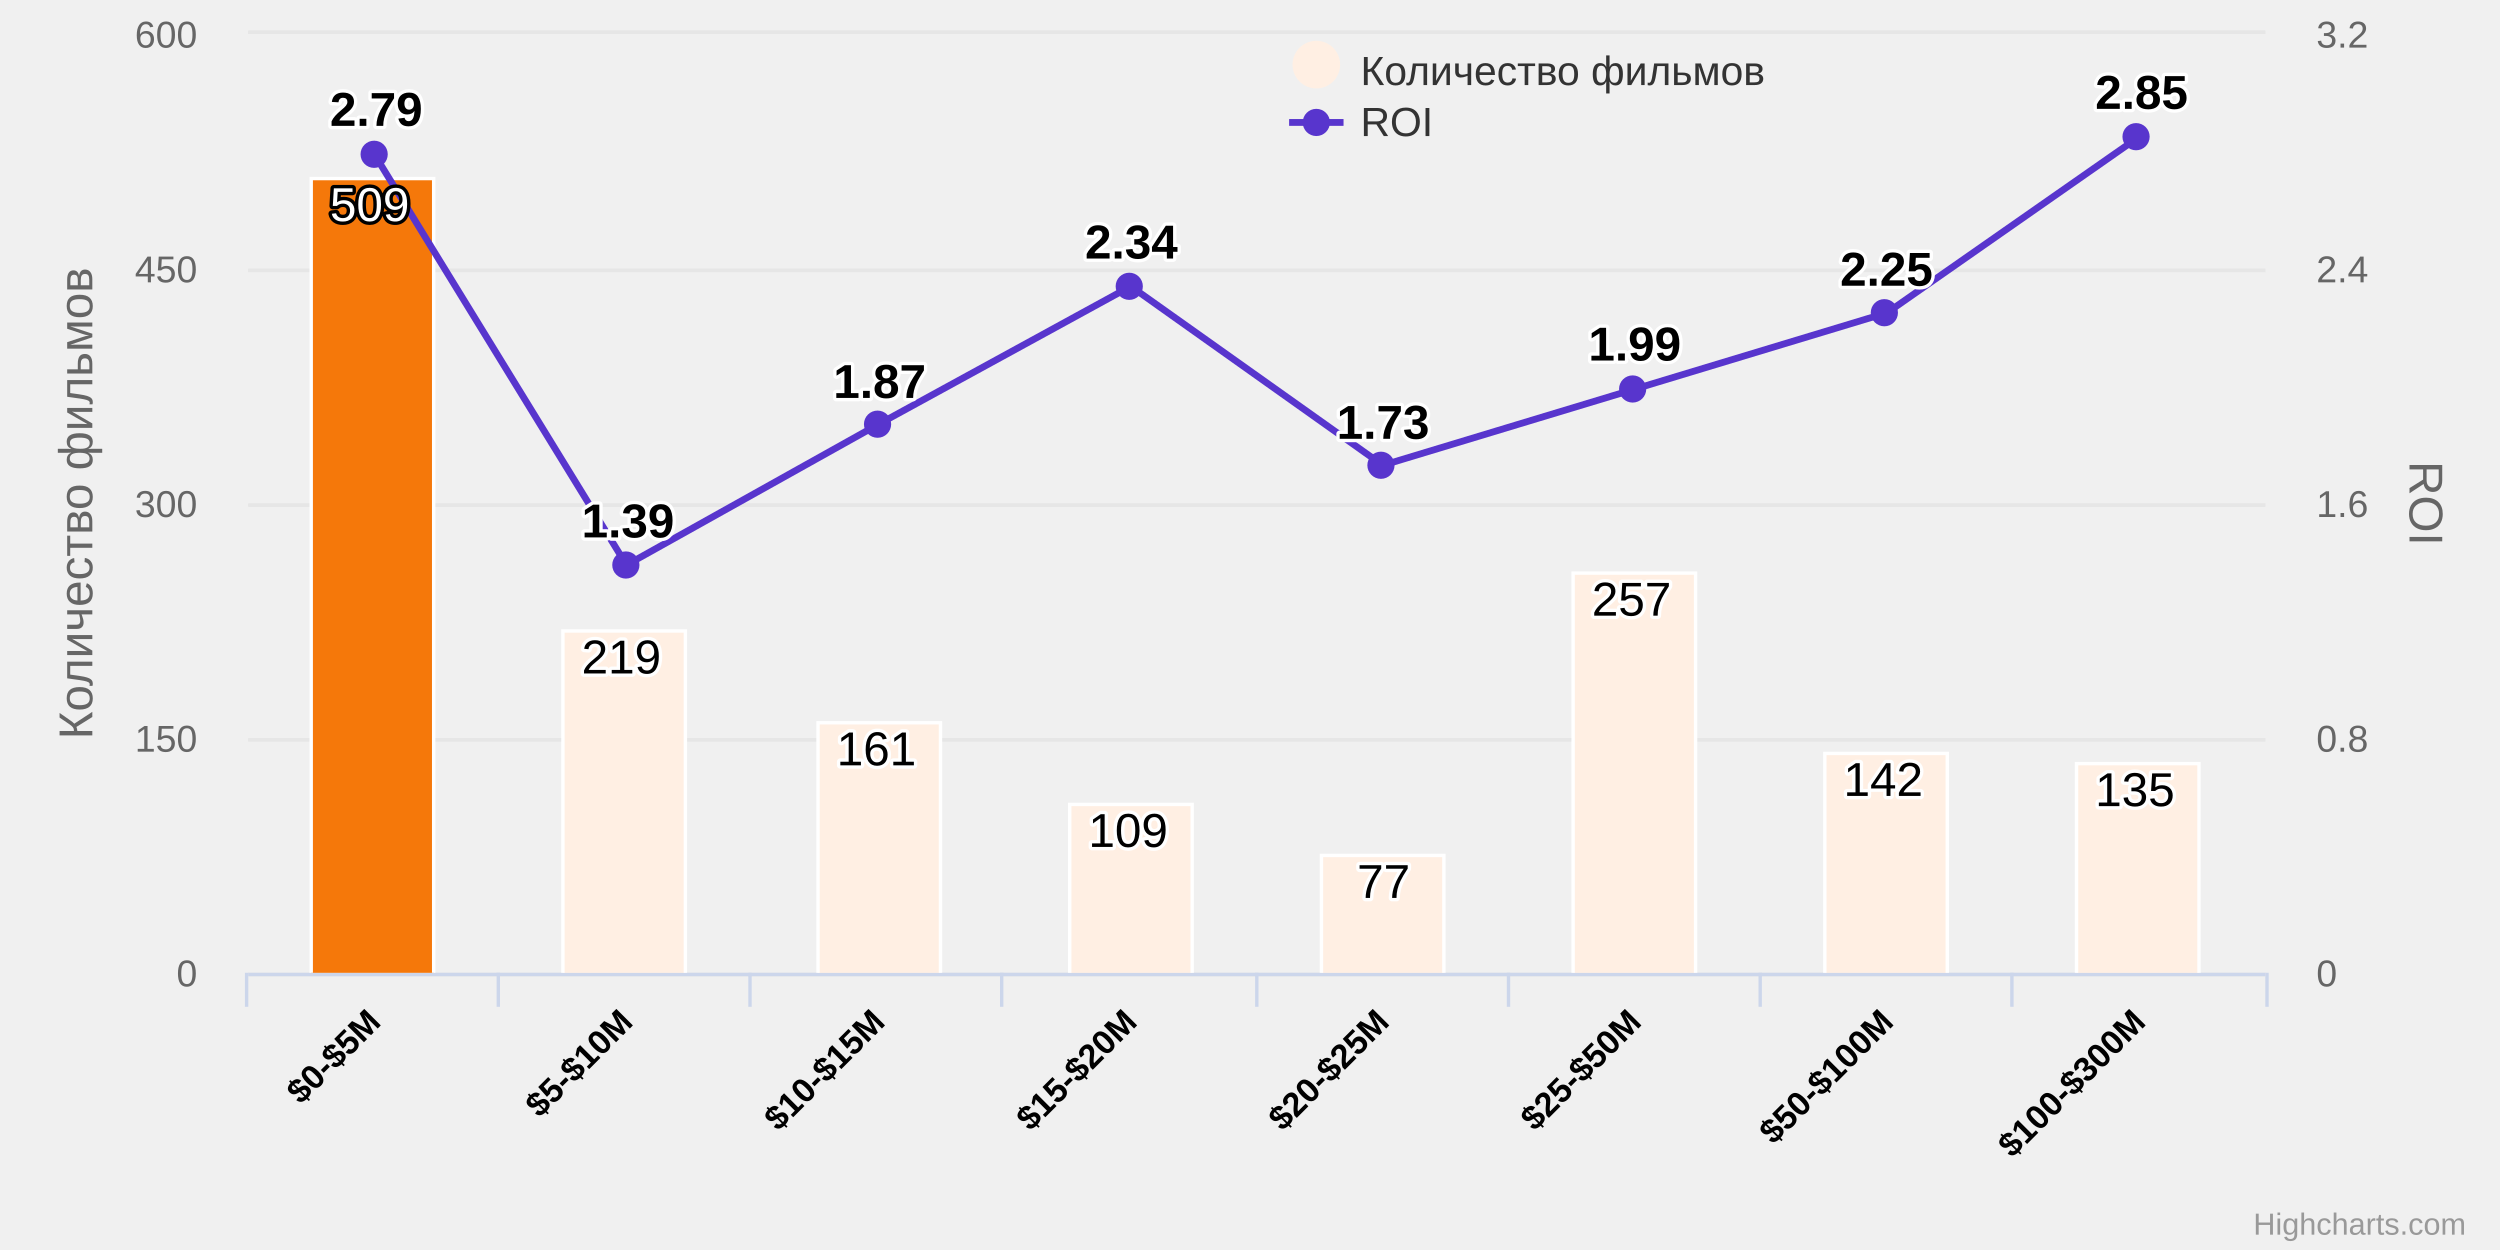
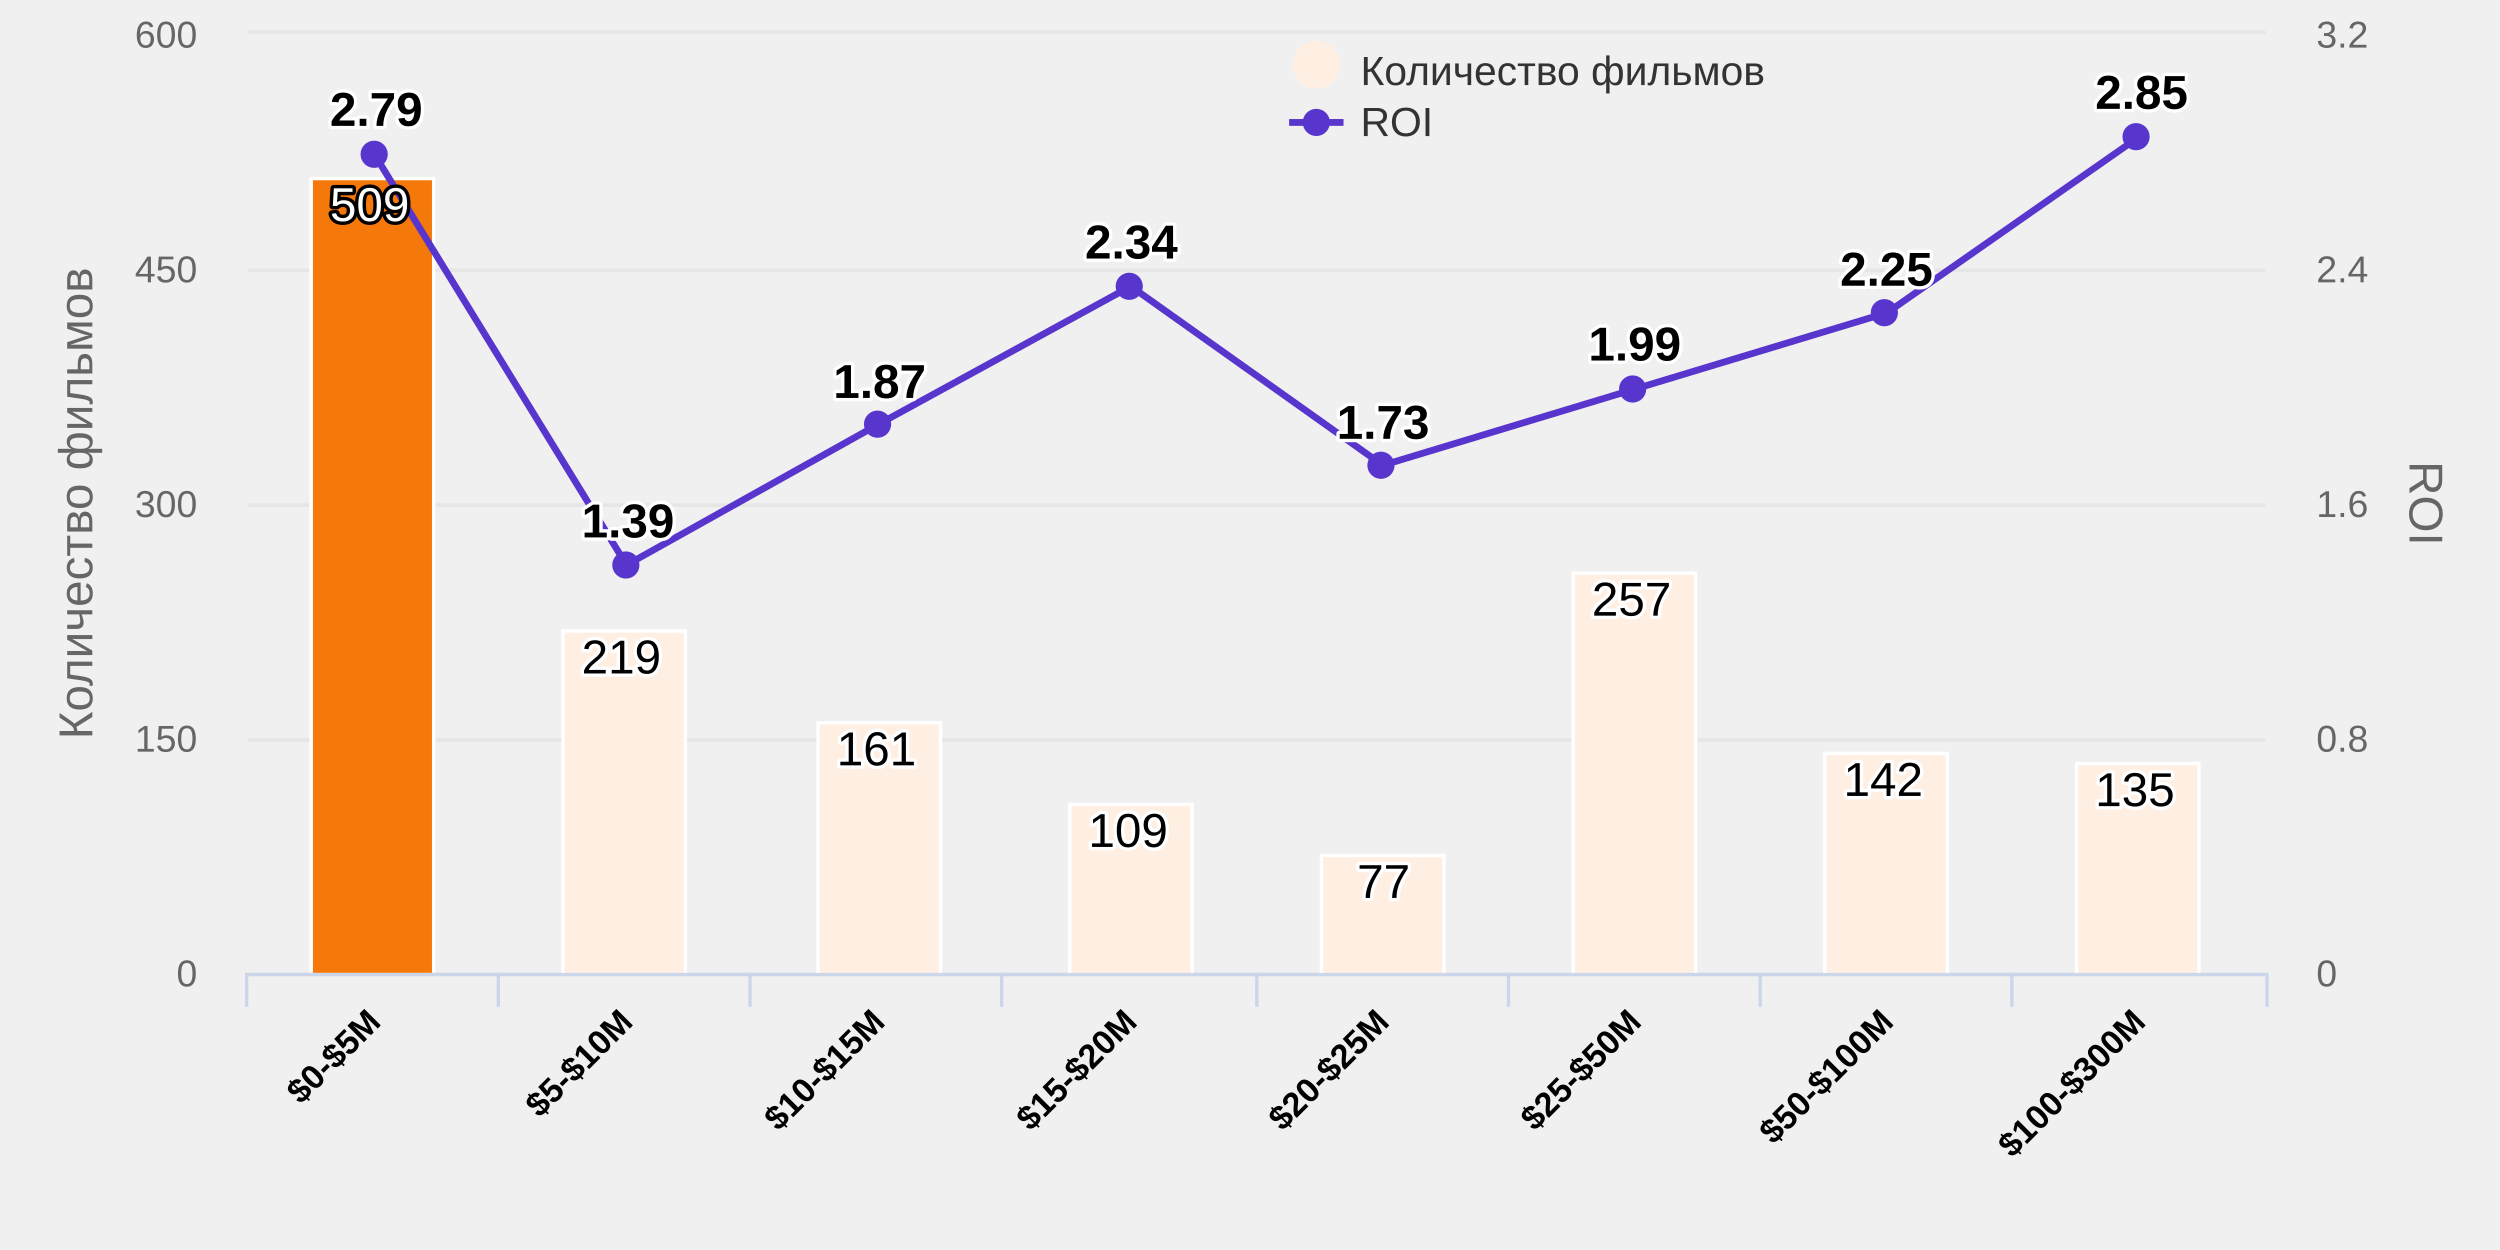
<svg xmlns="http://www.w3.org/2000/svg" version="1.1" class="highcharts-root" style="font-family:&quot;Lucida Grande&quot;, &quot;Lucida Sans Unicode&quot;, Arial, Helvetica, sans-serif;font-size:12px;" width="735" height="367.5" viewBox="0 0 735 367.5">
  <defs>
    <clipPath id="highcharts-yuoqwyi-15">
      <rect x="0" y="0" width="593" height="276" fill="none" />
    </clipPath>
    <clipPath id="highcharts-yuoqwyi-16">
      <rect x="0" y="-10" width="355" height="214.5" fill="none" />
    </clipPath>
    <clipPath id="highcharts-yuoqwyi-17">
      <rect x="0" y="0" width="256" height="112" fill="none" />
    </clipPath>
  </defs>
  <rect fill="transparent" class="highcharts-background" x="0" y="0" width="735" height="367.5" rx="0" ry="0" />
  <rect fill="none" class="highcharts-plot-background" x="73" y="10" width="593" height="276" />
  <rect fill="none" class="highcharts-plot-border" data-z-index="1" x="73" y="10" width="593" height="276" />
  <g class="highcharts-grid highcharts-xaxis-grid " data-z-index="1">
    <path fill="none" data-z-index="1" class="highcharts-grid-line" d="M 146.5 10 L 146.5 286" opacity="1" />
    <path fill="none" data-z-index="1" class="highcharts-grid-line" d="M 220.5 10 L 220.5 286" opacity="1" />
    <path fill="none" data-z-index="1" class="highcharts-grid-line" d="M 294.5 10 L 294.5 286" opacity="1" />
    <path fill="none" data-z-index="1" class="highcharts-grid-line" d="M 369.5 10 L 369.5 286" opacity="1" />
    <path fill="none" data-z-index="1" class="highcharts-grid-line" d="M 443.5 10 L 443.5 286" opacity="1" />
    <path fill="none" data-z-index="1" class="highcharts-grid-line" d="M 517.5 10 L 517.5 286" opacity="1" />
    <path fill="none" data-z-index="1" class="highcharts-grid-line" d="M 591.5 10 L 591.5 286" opacity="1" />
    <path fill="none" data-z-index="1" class="highcharts-grid-line" d="M 665.5 10 L 665.5 286" opacity="1" />
    <path fill="none" data-z-index="1" class="highcharts-grid-line" d="M 72.5 10 L 72.5 286" opacity="1" />
  </g>
  <g class="highcharts-grid highcharts-yaxis-grid " data-z-index="1">
    <path fill="none" stroke="#e6e6e6" stroke-width="1" data-z-index="1" class="highcharts-grid-line" d="M 73 286.5 L 666 286.5" opacity="1" />
    <path fill="none" stroke="#e6e6e6" stroke-width="1" data-z-index="1" class="highcharts-grid-line" d="M 73 9.5 L 666 9.5" opacity="1" />
    <path fill="none" stroke="#e6e6e6" stroke-width="1" data-z-index="1" opacity="1" class="highcharts-grid-line" d="M 73 217.5 L 666 217.5" />
    <path fill="none" stroke="#e6e6e6" stroke-width="1" data-z-index="1" opacity="1" class="highcharts-grid-line" d="M 73 148.5 L 666 148.5" />
    <path fill="none" stroke="#e6e6e6" stroke-width="1" data-z-index="1" opacity="1" class="highcharts-grid-line" d="M 73 79.5 L 666 79.5" />
  </g>
  <g class="highcharts-grid highcharts-yaxis-grid " data-z-index="1">
    <path fill="none" stroke="#e6e6e6" stroke-width="1" data-z-index="1" class="highcharts-grid-line" d="M 73 286.5 L 666 286.5" opacity="1" />
    <path fill="none" stroke="#e6e6e6" stroke-width="1" data-z-index="1" opacity="1" class="highcharts-grid-line" d="M 73 79.5 L 666 79.5" />
    <path fill="none" stroke="#e6e6e6" stroke-width="1" data-z-index="1" opacity="1" class="highcharts-grid-line" d="M 73 217.5 L 666 217.5" />
    <path fill="none" stroke="#e6e6e6" stroke-width="1" data-z-index="1" opacity="1" class="highcharts-grid-line" d="M 73 148.5 L 666 148.5" />
    <path fill="none" stroke="#e6e6e6" stroke-width="1" data-z-index="1" opacity="1" class="highcharts-grid-line" d="M 73 9.5 L 666 9.5" />
  </g>
  <g class="highcharts-axis highcharts-xaxis " data-z-index="2">
    <path fill="none" class="highcharts-tick" stroke="#ccd6eb" stroke-width="1" d="M 146.5 286 L 146.5 296" opacity="1" />
    <path fill="none" class="highcharts-tick" stroke="#ccd6eb" stroke-width="1" d="M 220.5 286 L 220.5 296" opacity="1" />
    <path fill="none" class="highcharts-tick" stroke="#ccd6eb" stroke-width="1" d="M 294.5 286 L 294.5 296" opacity="1" />
    <path fill="none" class="highcharts-tick" stroke="#ccd6eb" stroke-width="1" d="M 369.5 286 L 369.5 296" opacity="1" />
    <path fill="none" class="highcharts-tick" stroke="#ccd6eb" stroke-width="1" d="M 443.5 286 L 443.5 296" opacity="1" />
    <path fill="none" class="highcharts-tick" stroke="#ccd6eb" stroke-width="1" d="M 517.5 286 L 517.5 296" opacity="1" />
    <path fill="none" class="highcharts-tick" stroke="#ccd6eb" stroke-width="1" d="M 591.5 286 L 591.5 296" opacity="1" />
    <path fill="none" class="highcharts-tick" stroke="#ccd6eb" stroke-width="1" d="M 666.5 286 L 666.5 296" opacity="1" />
    <path fill="none" class="highcharts-tick" stroke="#ccd6eb" stroke-width="1" d="M 72.5 286 L 72.5 296" opacity="1" />
    <path fill="none" class="highcharts-axis-line" stroke="#ccd6eb" stroke-width="1" data-z-index="7" d="M 73 286.5 L 666 286.5" />
  </g>
  <g class="highcharts-axis highcharts-yaxis " data-z-index="2">
    <text x="27.141" data-z-index="7" text-anchor="middle" transform="translate(0,0) rotate(270 27.14062 148)" class="highcharts-axis-title" style="color:#666666;font-family:'ProximaNova', 'Arial', sans-serif;font-size:14px;font-weight:200;fill:#666666;" y="148">
      <tspan>Количество фильмов</tspan>
    </text>
    <path fill="none" class="highcharts-axis-line" data-z-index="7" d="M 73 10 L 73 286" />
  </g>
  <g class="highcharts-axis highcharts-yaxis " data-z-index="2">
    <text x="708.391" data-z-index="7" text-anchor="middle" transform="translate(0,0) rotate(90 708.3906 148)" class="highcharts-axis-title" style="color:#666666;font-family:'ProximaNova', 'Arial', sans-serif;font-size:14px;font-weight:200;fill:#666666;" y="148">
      <tspan>ROI</tspan>
    </text>
    <path fill="none" class="highcharts-axis-line" data-z-index="7" d="M 666 10 L 666 286" />
  </g>
  <g class="highcharts-series-group" data-z-index="3">
    <g data-z-index="0.1" class="highcharts-series highcharts-series-0 highcharts-column-series  highcharts-tracker" transform="translate(73,10) scale(1 1)" clip-path="url(#highcharts-yuoqwyi-15)">
      <rect x="18.5" y="42.5" width="36" height="234" fill="#f5780a" stroke="#ffffff" stroke-width="1" class="highcharts-point" />
      <rect x="92.5" y="175.5" width="36" height="101" fill="#ffefe3" stroke="#ffffff" stroke-width="1" class="highcharts-point" />
      <rect x="167.5" y="202.5" width="36" height="74" fill="#ffefe3" stroke="#ffffff" stroke-width="1" class="highcharts-point" />
      <rect x="241.5" y="226.5" width="36" height="50" fill="#ffefe3" stroke="#ffffff" stroke-width="1" class="highcharts-point" />
      <rect x="315.5" y="241.5" width="36" height="35" fill="#ffefe3" stroke="#ffffff" stroke-width="1" class="highcharts-point" />
      <rect x="389.5" y="158.5" width="36" height="118" fill="#ffefe3" stroke="#ffffff" stroke-width="1" class="highcharts-point" />
      <rect x="463.5" y="211.5" width="36" height="65" fill="#ffefe3" stroke="#ffffff" stroke-width="1" class="highcharts-point" />
      <rect x="537.5" y="214.5" width="36" height="62" fill="#ffefe3" stroke="#ffffff" stroke-width="1" class="highcharts-point" />
    </g>
    <g data-z-index="0.1" class="highcharts-markers highcharts-series-0 highcharts-column-series " transform="translate(73,10) scale(1 1)" clip-path="none" />
    <g data-z-index="0.1" class="highcharts-series highcharts-series-1 highcharts-line-series " transform="translate(73,10) scale(1 1)" clip-path="url(#highcharts-yuoqwyi-15)">
      <path fill="none" d="M 37.062 35.362 L 111.188 156.113 L 185.312 114.712 L 259.438 74.175 L 333.562 126.787 L 407.688 104.363 L 481.812 81.938 L 555.938 30.188" class="highcharts-graph" data-z-index="1" stroke="#5835cd" stroke-width="2" stroke-linejoin="round" stroke-linecap="round" />
      <path fill="none" d="M 12.062 35.362 L 37.062 35.362 L 111.188 156.113 L 185.312 114.712 L 259.438 74.175 L 333.562 126.787 L 407.688 104.363 L 481.812 81.938 L 555.938 30.188 L 580.938 30.188" stroke-linejoin="round" stroke="rgba(192,192,192,0)" stroke-width="52" visibility="visible" data-z-index="2" class="highcharts-tracker-line" />
    </g>
    <g data-z-index="0.1" class="highcharts-markers highcharts-series-1 highcharts-line-series  highcharts-tracker" transform="translate(73,10) scale(1 1)" clip-path="none">
      <path fill="#5835cd" d="M 41 35.362 A 4 4 0 1 1 41 35.359 Z" class="highcharts-point" />
      <path fill="#5835cd" d="M 115 156.113 A 4 4 0 1 1 115 156.109 Z" class="highcharts-point" />
      <path fill="#5835cd" d="M 189 114.712 A 4 4 0 1 1 189 114.709 Z" class="highcharts-point" />
      <path fill="#5835cd" d="M 263 74.175 A 4 4 0 1 1 263 74.171 Z" class="highcharts-point" />
      <path fill="#5835cd" d="M 337 126.787 A 4 4 0 1 1 337 126.784 Z" class="highcharts-point" />
      <path fill="#5835cd" d="M 411 104.363 A 4 4 0 1 1 411 104.359 Z" class="highcharts-point" />
      <path fill="#5835cd" d="M 485 81.938 A 4 4 0 1 1 485 81.934 Z" class="highcharts-point" />
      <path fill="#5835cd" d="M 559 30.188 A 4 4 0 1 1 559 30.184 Z" class="highcharts-point" />
    </g>
  </g>
  <text x="368" text-anchor="middle" class="highcharts-title" data-z-index="4" style="color:#333333;font-size:18px;fill:#333333;" y="24" />
  <text x="368" text-anchor="middle" class="highcharts-subtitle" data-z-index="4" style="color:#666666;fill:#666666;" y="24" />
  <g data-z-index="6" class="highcharts-data-labels highcharts-series-0 highcharts-column-series  highcharts-tracker" transform="translate(73,10) scale(1 1)" opacity="1" visibility="visible">
    <g class="highcharts-label highcharts-data-label highcharts-data-label-color-undefined " data-z-index="1" transform="translate(19,36)">
      <text x="5" data-z-index="1" style="font-size:14px;font-weight:200;font-family:'ProximaNova', 'Arial', sans-serif;color:#ffffff;fill:#ffffff;" y="19">
        <tspan x="5" y="19" class="highcharts-text-outline" fill="#000000" stroke="#000000" stroke-width="2px" stroke-linejoin="round">509</tspan>
        <tspan x="5" y="19">509</tspan>
      </text>
    </g>
    <g class="highcharts-label highcharts-data-label highcharts-data-label-color-undefined " data-z-index="1" transform="translate(93,169)">
      <text x="5" data-z-index="1" style="font-size:14px;font-weight:200;font-family:'ProximaNova', 'Arial', sans-serif;color:#000000;fill:#000000;" y="19">
        <tspan x="5" y="19" class="highcharts-text-outline" fill="#FFFFFF" stroke="#FFFFFF" stroke-width="2px" stroke-linejoin="round">219</tspan>
        <tspan x="5" y="19">219</tspan>
      </text>
    </g>
    <g class="highcharts-label highcharts-data-label highcharts-data-label-color-undefined " data-z-index="1" transform="translate(168,196)">
      <text x="5" data-z-index="1" style="font-size:14px;font-weight:200;font-family:'ProximaNova', 'Arial', sans-serif;color:#000000;fill:#000000;" y="19">
        <tspan x="5" y="19" class="highcharts-text-outline" fill="#FFFFFF" stroke="#FFFFFF" stroke-width="2px" stroke-linejoin="round">161</tspan>
        <tspan x="5" y="19">161</tspan>
      </text>
    </g>
    <g class="highcharts-label highcharts-data-label highcharts-data-label-color-undefined " data-z-index="1" transform="translate(242,220)">
      <text x="5" data-z-index="1" style="font-size:14px;font-weight:200;font-family:'ProximaNova', 'Arial', sans-serif;color:#000000;fill:#000000;" y="19">
        <tspan x="5" y="19" class="highcharts-text-outline" fill="#FFFFFF" stroke="#FFFFFF" stroke-width="2px" stroke-linejoin="round">109</tspan>
        <tspan x="5" y="19">109</tspan>
      </text>
    </g>
    <g class="highcharts-label highcharts-data-label highcharts-data-label-color-undefined " data-z-index="1" transform="translate(321,235)">
      <text x="5" data-z-index="1" style="font-size:14px;font-weight:200;font-family:'ProximaNova', 'Arial', sans-serif;color:#000000;fill:#000000;" y="19">
        <tspan x="5" y="19" class="highcharts-text-outline" fill="#FFFFFF" stroke="#FFFFFF" stroke-width="2px" stroke-linejoin="round">77</tspan>
        <tspan x="5" y="19">77</tspan>
      </text>
    </g>
    <g class="highcharts-label highcharts-data-label highcharts-data-label-color-undefined " data-z-index="1" transform="translate(390,152)">
      <text x="5" data-z-index="1" style="font-size:14px;font-weight:200;font-family:'ProximaNova', 'Arial', sans-serif;color:#000000;fill:#000000;" y="19">
        <tspan x="5" y="19" class="highcharts-text-outline" fill="#FFFFFF" stroke="#FFFFFF" stroke-width="2px" stroke-linejoin="round">257</tspan>
        <tspan x="5" y="19">257</tspan>
      </text>
    </g>
    <g class="highcharts-label highcharts-data-label highcharts-data-label-color-undefined " data-z-index="1" transform="translate(464,205)">
      <text x="5" data-z-index="1" style="font-size:14px;font-weight:200;font-family:'ProximaNova', 'Arial', sans-serif;color:#000000;fill:#000000;" y="19">
        <tspan x="5" y="19" class="highcharts-text-outline" fill="#FFFFFF" stroke="#FFFFFF" stroke-width="2px" stroke-linejoin="round">142</tspan>
        <tspan x="5" y="19">142</tspan>
      </text>
    </g>
    <g class="highcharts-label highcharts-data-label highcharts-data-label-color-undefined " data-z-index="1" transform="translate(538,208)">
      <text x="5" data-z-index="1" style="font-size:14px;font-weight:200;font-family:'ProximaNova', 'Arial', sans-serif;color:#000000;fill:#000000;" y="19">
        <tspan x="5" y="19" class="highcharts-text-outline" fill="#FFFFFF" stroke="#FFFFFF" stroke-width="2px" stroke-linejoin="round">135</tspan>
        <tspan x="5" y="19">135</tspan>
      </text>
    </g>
  </g>
  <g data-z-index="6" class="highcharts-data-labels highcharts-series-1 highcharts-line-series " transform="translate(73,10) scale(1 1)" opacity="1" visibility="visible">
    <g class="highcharts-label highcharts-data-label highcharts-data-label-color-undefined " data-z-index="1" transform="translate(19,8)" opacity="1">
      <text x="5" data-z-index="1" style="font-size:14px;font-weight:600;font-family:'ProximaNova', 'Arial', sans-serif;color:#000000;fill:#000000;" y="19">
        <tspan x="5" y="19" class="highcharts-text-outline" fill="#FFFFFF" stroke="#FFFFFF" stroke-width="2px" stroke-linejoin="round">2.79</tspan>
        <tspan x="5" y="19">2.79</tspan>
      </text>
    </g>
    <g class="highcharts-label highcharts-data-label highcharts-data-label-color-undefined " data-z-index="1" transform="translate(93,129)">
      <text x="5" data-z-index="1" style="font-size:14px;font-weight:600;font-family:'ProximaNova', 'Arial', sans-serif;color:#000000;fill:#000000;" y="19">
        <tspan x="5" y="19" class="highcharts-text-outline" fill="#FFFFFF" stroke="#FFFFFF" stroke-width="2px" stroke-linejoin="round">1.39</tspan>
        <tspan x="5" y="19">1.39</tspan>
      </text>
    </g>
    <g class="highcharts-label highcharts-data-label highcharts-data-label-color-undefined " data-z-index="1" transform="translate(167,88)">
      <text x="5" data-z-index="1" style="font-size:14px;font-weight:600;font-family:'ProximaNova', 'Arial', sans-serif;color:#000000;fill:#000000;" y="19">
        <tspan x="5" y="19" class="highcharts-text-outline" fill="#FFFFFF" stroke="#FFFFFF" stroke-width="2px" stroke-linejoin="round">1.87</tspan>
        <tspan x="5" y="19">1.87</tspan>
      </text>
    </g>
    <g class="highcharts-label highcharts-data-label highcharts-data-label-color-undefined " data-z-index="1" transform="translate(241,47)">
      <text x="5" data-z-index="1" style="font-size:14px;font-weight:600;font-family:'ProximaNova', 'Arial', sans-serif;color:#000000;fill:#000000;" y="19">
        <tspan x="5" y="19" class="highcharts-text-outline" fill="#FFFFFF" stroke="#FFFFFF" stroke-width="2px" stroke-linejoin="round">2.34</tspan>
        <tspan x="5" y="19">2.34</tspan>
      </text>
    </g>
    <g class="highcharts-label highcharts-data-label highcharts-data-label-color-undefined " data-z-index="1" transform="translate(315,100)">
      <text x="5" data-z-index="1" style="font-size:14px;font-weight:600;font-family:'ProximaNova', 'Arial', sans-serif;color:#000000;fill:#000000;" y="19">
        <tspan x="5" y="19" class="highcharts-text-outline" fill="#FFFFFF" stroke="#FFFFFF" stroke-width="2px" stroke-linejoin="round">1.73</tspan>
        <tspan x="5" y="19">1.73</tspan>
      </text>
    </g>
    <g class="highcharts-label highcharts-data-label highcharts-data-label-color-undefined " data-z-index="1" transform="translate(389,77)">
      <text x="5" data-z-index="1" style="font-size:14px;font-weight:600;font-family:'ProximaNova', 'Arial', sans-serif;color:#000000;fill:#000000;" y="19">
        <tspan x="5" y="19" class="highcharts-text-outline" fill="#FFFFFF" stroke="#FFFFFF" stroke-width="2px" stroke-linejoin="round">1.99</tspan>
        <tspan x="5" y="19">1.99</tspan>
      </text>
    </g>
    <g class="highcharts-label highcharts-data-label highcharts-data-label-color-undefined " data-z-index="1" transform="translate(463,55)">
      <text x="5" data-z-index="1" style="font-size:14px;font-weight:600;font-family:'ProximaNova', 'Arial', sans-serif;color:#000000;fill:#000000;" y="19">
        <tspan x="5" y="19" class="highcharts-text-outline" fill="#FFFFFF" stroke="#FFFFFF" stroke-width="2px" stroke-linejoin="round">2.25</tspan>
        <tspan x="5" y="19">2.25</tspan>
      </text>
    </g>
    <g class="highcharts-label highcharts-data-label highcharts-data-label-color-undefined " data-z-index="1" transform="translate(538,3)">
      <text x="5" data-z-index="1" style="font-size:14px;font-weight:600;font-family:'ProximaNova', 'Arial', sans-serif;color:#000000;fill:#000000;" y="19">
        <tspan x="5" y="19" class="highcharts-text-outline" fill="#FFFFFF" stroke="#FFFFFF" stroke-width="2px" stroke-linejoin="round">2.85</tspan>
        <tspan x="5" y="19">2.85</tspan>
      </text>
    </g>
  </g>
  <g class="highcharts-legend" data-z-index="7" transform="translate(371,5)">
    <rect fill="none" class="highcharts-legend-box" rx="0" ry="0" x="0" y="0" width="152" height="41" visibility="visible" />
    <g data-z-index="1">
      <g>
        <g class="highcharts-legend-item highcharts-column-series highcharts-color-undefined highcharts-series-0" data-z-index="1" transform="translate(8,3)">
          <text x="21" y="17" style="color:#333333;font-size:12px;font-weight:200;cursor:pointer;font-family:'ProximaNova', 'Arial', sans-serif;fill:#333333;" text-anchor="start" data-z-index="2">
            <tspan>Количество фильмов</tspan>
          </text>
          <rect x="1" y="4" width="14" height="14" fill="#ffefe3" rx="7" ry="7" class="highcharts-point" data-z-index="3" />
        </g>
        <g class="highcharts-legend-item highcharts-line-series highcharts-color-undefined highcharts-series-1" data-z-index="1" transform="translate(8,18)">
          <path fill="none" d="M 0 13 L 16 13" class="highcharts-graph" stroke="#5835cd" stroke-width="2" />
          <path fill="#5835cd" d="M 12 13 A 4 4 0 1 1 12 12.996 Z" class="highcharts-point" />
          <text x="21" y="17" style="color:#333333;font-size:12px;font-weight:200;cursor:pointer;font-family:'ProximaNova', 'Arial', sans-serif;fill:#333333;" text-anchor="start" data-z-index="2">
            <tspan>ROI</tspan>
          </text>
        </g>
      </g>
    </g>
  </g>
  <g class="highcharts-axis-labels highcharts-xaxis-labels " data-z-index="7">
    <text x="112.42" style="color:#000000;cursor:default;font-size:10px;font-weight:600;fill:#000000;" text-anchor="end" transform="translate(0,0) rotate(-45 112.4195 301)" y="301" opacity="1">$0-$5M
        </text>
    <text x="186.545" style="color:#000000;cursor:default;font-size:10px;font-weight:600;fill:#000000;" text-anchor="end" transform="translate(0,0) rotate(-45 186.5445 301)" y="301" opacity="1">$5-$10M
        </text>
    <text x="260.67" style="color:#000000;cursor:default;font-size:10px;font-weight:600;fill:#000000;" text-anchor="end" transform="translate(0,0) rotate(-45 260.6695 301)" y="301" opacity="1">$10-$15M
        </text>
    <text x="334.795" style="color:#000000;cursor:default;font-size:10px;font-weight:600;fill:#000000;" text-anchor="end" transform="translate(0,0) rotate(-45 334.7945 301)" y="301" opacity="1">$15-$20M
        </text>
    <text x="408.92" style="color:#000000;cursor:default;font-size:10px;font-weight:600;fill:#000000;" text-anchor="end" transform="translate(0,0) rotate(-45 408.9195 301)" y="301" opacity="1">$20-$25M
        </text>
    <text x="483.045" style="color:#000000;cursor:default;font-size:10px;font-weight:600;fill:#000000;" text-anchor="end" transform="translate(0,0) rotate(-45 483.0445 301)" y="301" opacity="1">$25-$50M
        </text>
    <text x="557.17" style="color:#000000;cursor:default;font-size:10px;font-weight:600;fill:#000000;" text-anchor="end" transform="translate(0,0) rotate(-45 557.1695 301)" y="301" opacity="1">$50-$100M
        </text>
    <text x="631.295" style="color:#000000;cursor:default;font-size:10px;font-weight:600;fill:#000000;" text-anchor="end" transform="translate(0,0) rotate(-45 631.2945 301)" y="301" opacity="1">$100-$300M
        </text>
  </g>
  <g class="highcharts-axis-labels highcharts-yaxis-labels " data-z-index="7">
    <text x="58" style="color:#666666;cursor:default;font-size:11px;fill:#666666;" text-anchor="end" transform="translate(0,0)" y="290" opacity="1">0</text>
    <text x="58" style="color:#666666;cursor:default;font-size:11px;fill:#666666;" text-anchor="end" transform="translate(0,0)" y="14" opacity="1">600
        </text>
    <text x="58" style="color:#666666;cursor:default;font-size:11px;fill:#666666;" text-anchor="end" transform="translate(0,0)" y="221" opacity="1">150
        </text>
    <text x="58" style="color:#666666;cursor:default;font-size:11px;fill:#666666;" text-anchor="end" transform="translate(0,0)" y="152" opacity="1">300
        </text>
    <text x="58" style="color:#666666;cursor:default;font-size:11px;fill:#666666;" text-anchor="end" transform="translate(0,0)" y="83" opacity="1">450
        </text>
  </g>
  <g class="highcharts-axis-labels highcharts-yaxis-labels " data-z-index="7">
    <text x="681" style="color:#666666;cursor:default;font-size:11px;fill:#666666;" text-anchor="start" transform="translate(0,0)" y="290" opacity="1">0
        </text>
    <text x="681" style="color:#666666;cursor:default;font-size:11px;fill:#666666;" text-anchor="start" transform="translate(0,0)" y="83" opacity="1">2.4
        </text>
    <text x="681" style="color:#666666;cursor:default;font-size:11px;fill:#666666;" text-anchor="start" transform="translate(0,0)" y="221" opacity="1">0.8
        </text>
    <text x="681" style="color:#666666;cursor:default;font-size:11px;fill:#666666;" text-anchor="start" transform="translate(0,0)" y="152" opacity="1">1.6
        </text>
    <text x="681" style="color:#666666;cursor:default;font-size:11px;fill:#666666;" text-anchor="start" transform="translate(0,0)" y="14" opacity="1">3.2
        </text>
  </g>
-   <text x="725" class="highcharts-credits" text-anchor="end" data-z-index="8" style="cursor:pointer;color:#999999;font-size:9px;fill:#999999;" y="363">
-         Highcharts.com
-     </text>
</svg>
